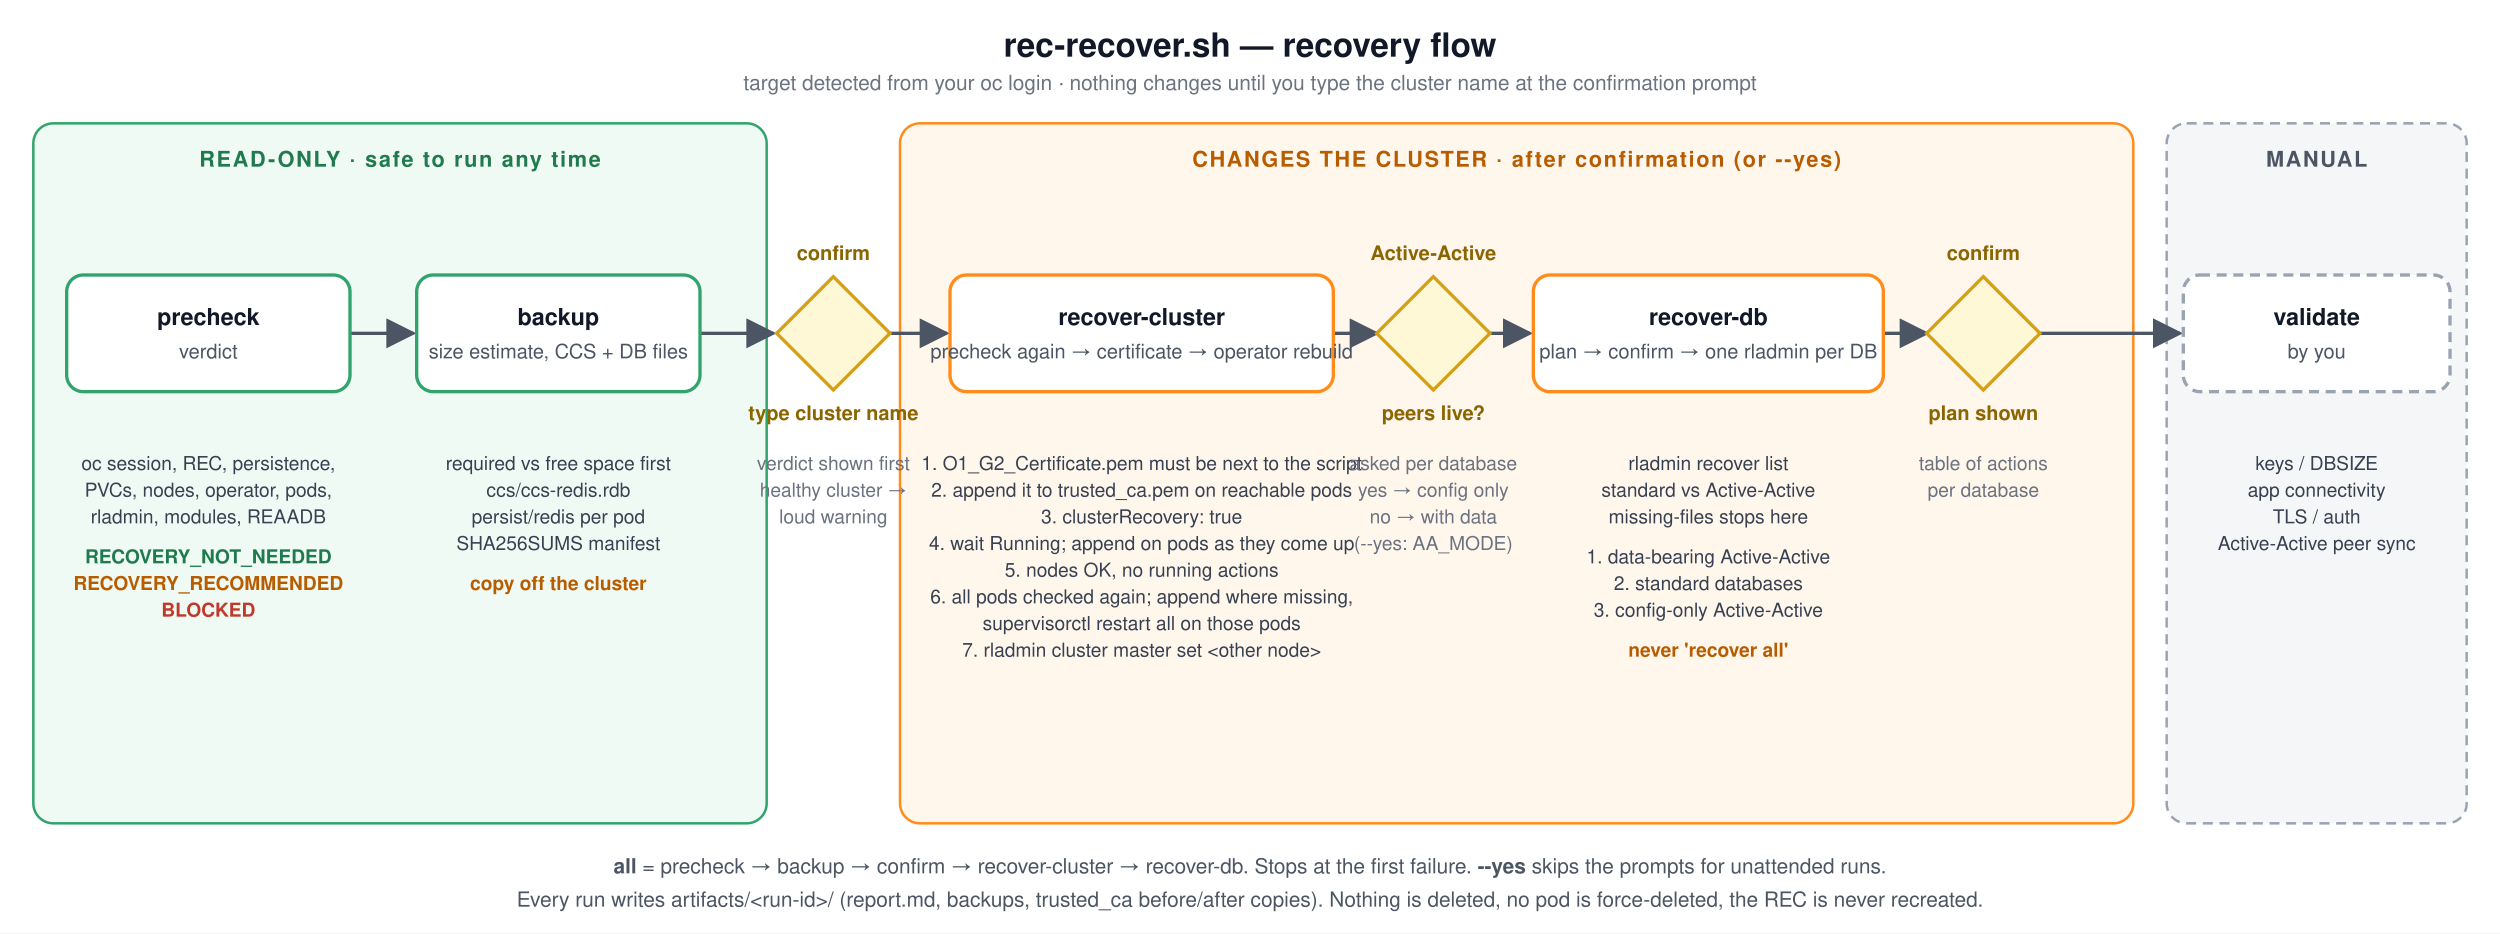
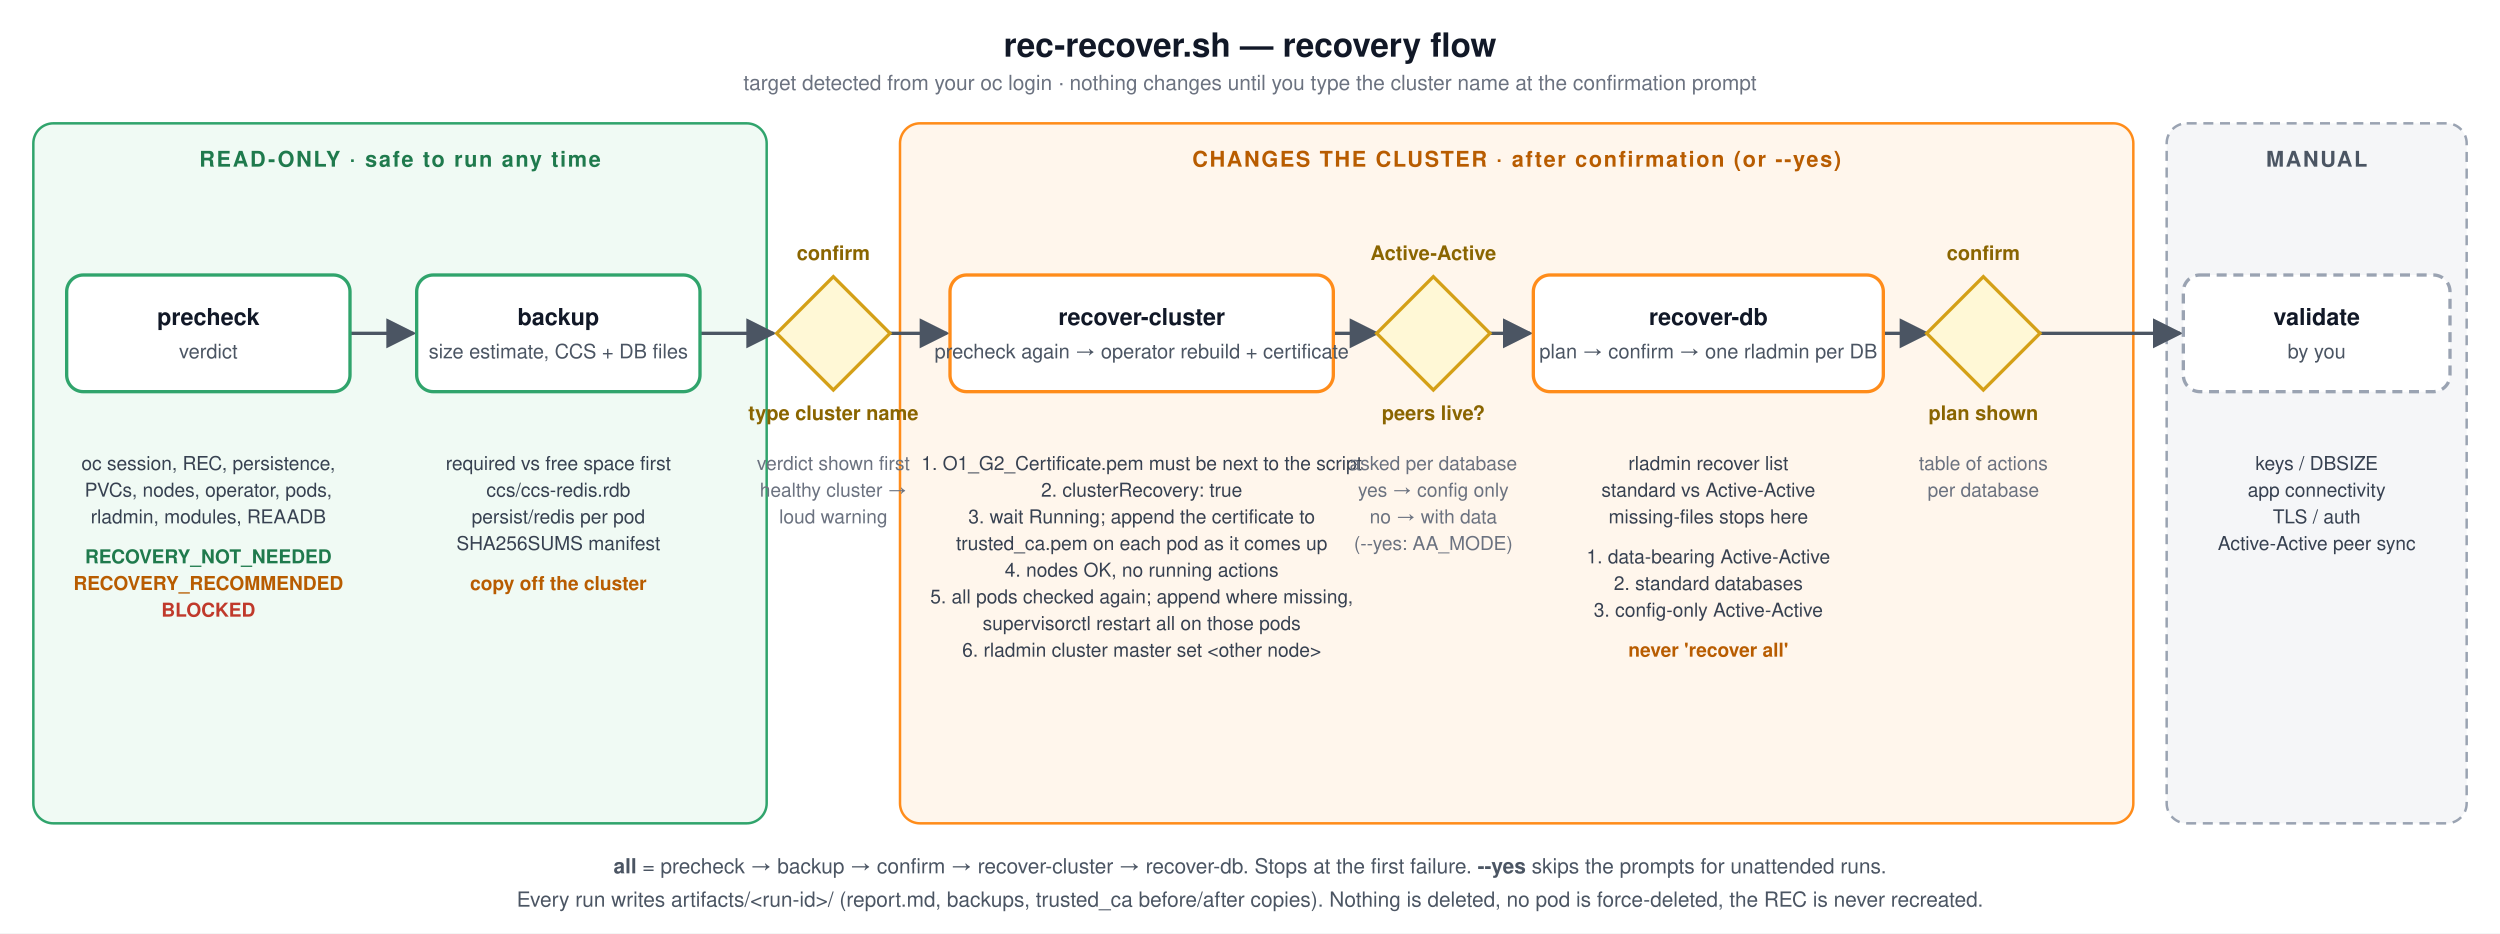
<svg xmlns="http://www.w3.org/2000/svg" width="1500" height="560" viewBox="0 0 1500 560" font-family="-apple-system, Segoe UI, Helvetica, Arial, sans-serif">
  <defs>
    <marker id="arrow" viewBox="0 0 10 10" refX="9" refY="5" markerWidth="9" markerHeight="9" orient="auto-start-reverse">
      <path d="M 0 0 L 10 5 L 0 10 z" fill="#4b5563" />
    </marker>
  </defs>
  <rect width="1500" height="560" fill="#ffffff" />
  <text x="750" y="34" text-anchor="middle" font-size="20" font-weight="700" fill="#111827">rec-recover.sh — recovery flow</text>
  <text x="750" y="54" text-anchor="middle" font-size="12.5" fill="#6b7280">target detected from your oc login · nothing changes until you type the cluster name at the confirmation prompt</text>
  <rect x="20" y="74" width="440" height="420" rx="12" fill="#f0faf4" stroke="#30a46c" stroke-width="1.5" />
  <text x="240" y="100" text-anchor="middle" font-size="13" font-weight="700" fill="#1f7a4d" letter-spacing="1">READ-ONLY  ·  safe to run any time</text>
  <rect x="540" y="74" width="740" height="420" rx="12" fill="#fff6ec" stroke="#ff8c1a" stroke-width="1.5" />
  <text x="910" y="100" text-anchor="middle" font-size="13" font-weight="700" fill="#b85c00" letter-spacing="1">CHANGES THE CLUSTER  ·  after confirmation (or --yes)</text>
  <rect x="1300" y="74" width="180" height="420" rx="12" fill="#f5f6f8" stroke="#9aa3b2" stroke-width="1.5" stroke-dasharray="6 4" />
  <text x="1390" y="100" text-anchor="middle" font-size="13" font-weight="700" fill="#4b5563" letter-spacing="1">MANUAL</text>
  <g stroke="#4b5563" stroke-width="2" fill="none" marker-end="url(#arrow)">
    <line x1="210" y1="200" x2="248" y2="200" />
    <line x1="420" y1="200" x2="464" y2="200" />
    <line x1="534" y1="200" x2="568" y2="200" />
    <line x1="800" y1="200" x2="826" y2="200" />
    <line x1="894" y1="200" x2="918" y2="200" />
    <line x1="1130" y1="200" x2="1156" y2="200" />
    <line x1="1224" y1="200" x2="1308" y2="200" />
  </g>
  <g font-size="14" text-anchor="middle">
    <rect x="40" y="165" width="170" height="70" rx="10" fill="#ffffff" stroke="#30a46c" stroke-width="2" />
    <text x="125" y="195" font-weight="700" fill="#111827">precheck</text>
    <text x="125" y="215" font-size="12" fill="#4b5563">verdict</text>
    <rect x="250" y="165" width="170" height="70" rx="10" fill="#ffffff" stroke="#30a46c" stroke-width="2" />
    <text x="335" y="195" font-weight="700" fill="#111827">backup</text>
    <text x="335" y="215" font-size="12" fill="#4b5563">size estimate, CCS + DB files</text>
  </g>
  <g transform="translate(500 200)">
    <polygon points="0,-34 34,0 0,34 -34,0" fill="#fff8d6" stroke="#d4a017" stroke-width="2" />
    <text x="0" y="-44" text-anchor="middle" font-size="12" font-weight="700" fill="#8a6500">confirm</text>
    <text x="0" y="52" text-anchor="middle" font-size="12" font-weight="700" fill="#8a6500">type cluster name</text>
  </g>
  <g font-size="14" text-anchor="middle">
    <rect x="570" y="165" width="230" height="70" rx="10" fill="#ffffff" stroke="#ff8c1a" stroke-width="2" />
    <text x="685" y="195" font-weight="700" fill="#111827">recover-cluster</text>
-     <text x="685" y="215" font-size="12" fill="#4b5563">precheck again → certificate → operator rebuild</text>
+     <text x="685" y="215" font-size="12" fill="#4b5563">precheck again → operator rebuild + certificate</text>
  </g>
  <g transform="translate(860 200)">
    <polygon points="0,-34 34,0 0,34 -34,0" fill="#fff8d6" stroke="#d4a017" stroke-width="2" />
    <text x="0" y="-44" text-anchor="middle" font-size="12" font-weight="700" fill="#8a6500">Active-Active</text>
    <text x="0" y="52" text-anchor="middle" font-size="12" font-weight="700" fill="#8a6500">peers live?</text>
  </g>
  <g font-size="14" text-anchor="middle">
    <rect x="920" y="165" width="210" height="70" rx="10" fill="#ffffff" stroke="#ff8c1a" stroke-width="2" />
    <text x="1025" y="195" font-weight="700" fill="#111827">recover-db</text>
    <text x="1025" y="215" font-size="12" fill="#4b5563">plan → confirm → one rladmin per DB</text>
    <rect x="1310" y="165" width="160" height="70" rx="10" fill="#ffffff" stroke="#9aa3b2" stroke-width="2" stroke-dasharray="6 4" />
    <text x="1390" y="195" font-weight="700" fill="#111827">validate</text>
    <text x="1390" y="215" font-size="12" fill="#4b5563">by you</text>
  </g>
  <g transform="translate(1190 200)">
    <polygon points="0,-34 34,0 0,34 -34,0" fill="#fff8d6" stroke="#d4a017" stroke-width="2" />
    <text x="0" y="-44" text-anchor="middle" font-size="12" font-weight="700" fill="#8a6500">confirm</text>
    <text x="0" y="52" text-anchor="middle" font-size="12" font-weight="700" fill="#8a6500">plan shown</text>
  </g>
  <g font-size="11.5" fill="#374151">
    <text x="125" y="282" text-anchor="middle">oc session, REC, persistence,</text>
    <text x="125" y="298" text-anchor="middle">PVCs, nodes, operator, pods,</text>
    <text x="125" y="314" text-anchor="middle">rladmin, modules, REAADB</text>
    <text x="125" y="338" text-anchor="middle" font-weight="700" fill="#1f7a4d">RECOVERY_NOT_NEEDED</text>
    <text x="125" y="354" text-anchor="middle" font-weight="700" fill="#b85c00">RECOVERY_RECOMMENDED</text>
    <text x="125" y="370" text-anchor="middle" font-weight="700" fill="#c0392b">BLOCKED</text>
    <text x="335" y="282" text-anchor="middle">required vs free space first</text>
    <text x="335" y="298" text-anchor="middle">ccs/ccs-redis.rdb</text>
    <text x="335" y="314" text-anchor="middle">persist/redis per pod</text>
    <text x="335" y="330" text-anchor="middle">SHA256SUMS manifest</text>
    <text x="335" y="354" text-anchor="middle" font-weight="700" fill="#b85c00">copy off the cluster</text>
    <text x="685" y="282" text-anchor="middle">1. O1_G2_Certificate.pem must be next to the script</text>
-     <text x="685" y="298" text-anchor="middle">2. append it to trusted_ca.pem on reachable pods</text>
-     <text x="685" y="314" text-anchor="middle">3. clusterRecovery: true</text>
-     <text x="685" y="330" text-anchor="middle">4. wait Running; append on pods as they come up</text>
-     <text x="685" y="346" text-anchor="middle">5. nodes OK, no running actions</text>
-     <text x="685" y="362" text-anchor="middle">6. all pods checked again; append where missing,</text>
+     <text x="685" y="298" text-anchor="middle">2. clusterRecovery: true</text>
+     <text x="685" y="314" text-anchor="middle">3. wait Running; append the certificate to</text>
+     <text x="685" y="330" text-anchor="middle">    trusted_ca.pem on each pod as it comes up</text>
+     <text x="685" y="346" text-anchor="middle">4. nodes OK, no running actions</text>
+     <text x="685" y="362" text-anchor="middle">5. all pods checked again; append where missing,</text>
    <text x="685" y="378" text-anchor="middle">    supervisorctl restart all on those pods</text>
-     <text x="685" y="394" text-anchor="middle">7. rladmin cluster master set &lt;other node&gt;</text>
+     <text x="685" y="394" text-anchor="middle">6. rladmin cluster master set &lt;other node&gt;</text>
    <text x="1025" y="282" text-anchor="middle">rladmin recover list</text>
    <text x="1025" y="298" text-anchor="middle">standard vs Active-Active</text>
    <text x="1025" y="314" text-anchor="middle">missing-files stops here</text>
    <text x="1025" y="338" text-anchor="middle">1. data-bearing Active-Active</text>
    <text x="1025" y="354" text-anchor="middle">2. standard databases</text>
    <text x="1025" y="370" text-anchor="middle">3. config-only Active-Active</text>
    <text x="1025" y="394" text-anchor="middle" font-weight="700" fill="#b85c00">never 'recover all'</text>
    <text x="1390" y="282" text-anchor="middle">keys / DBSIZE</text>
    <text x="1390" y="298" text-anchor="middle">app connectivity</text>
    <text x="1390" y="314" text-anchor="middle">TLS / auth</text>
    <text x="1390" y="330" text-anchor="middle">Active-Active peer sync</text>
  </g>
  <g font-size="11.5" fill="#6b7280" text-anchor="middle">
    <text x="500" y="282">verdict shown first</text>
    <text x="500" y="298">healthy cluster →</text>
    <text x="500" y="314">loud warning</text>
    <text x="860" y="282">asked per database</text>
    <text x="860" y="298">yes → config only</text>
    <text x="860" y="314">no → with data</text>
    <text x="860" y="330">(--yes: AA_MODE)</text>
    <text x="1190" y="282">table of actions</text>
    <text x="1190" y="298">per database</text>
  </g>
  <text x="750" y="524" text-anchor="middle" font-size="12.5" fill="#4b5563">
    <tspan font-weight="700">all</tspan> = precheck → backup → confirm → recover-cluster → recover-db. Stops at the first failure. <tspan font-weight="700">--yes</tspan> skips the prompts for unattended runs.
  </text>
  <text x="750" y="544" text-anchor="middle" font-size="12.5" fill="#4b5563">Every run writes artifacts/&lt;run-id&gt;/ (report.md, backups, trusted_ca before/after copies). Nothing is deleted, no pod is force-deleted, the REC is never recreated.</text>
</svg>
